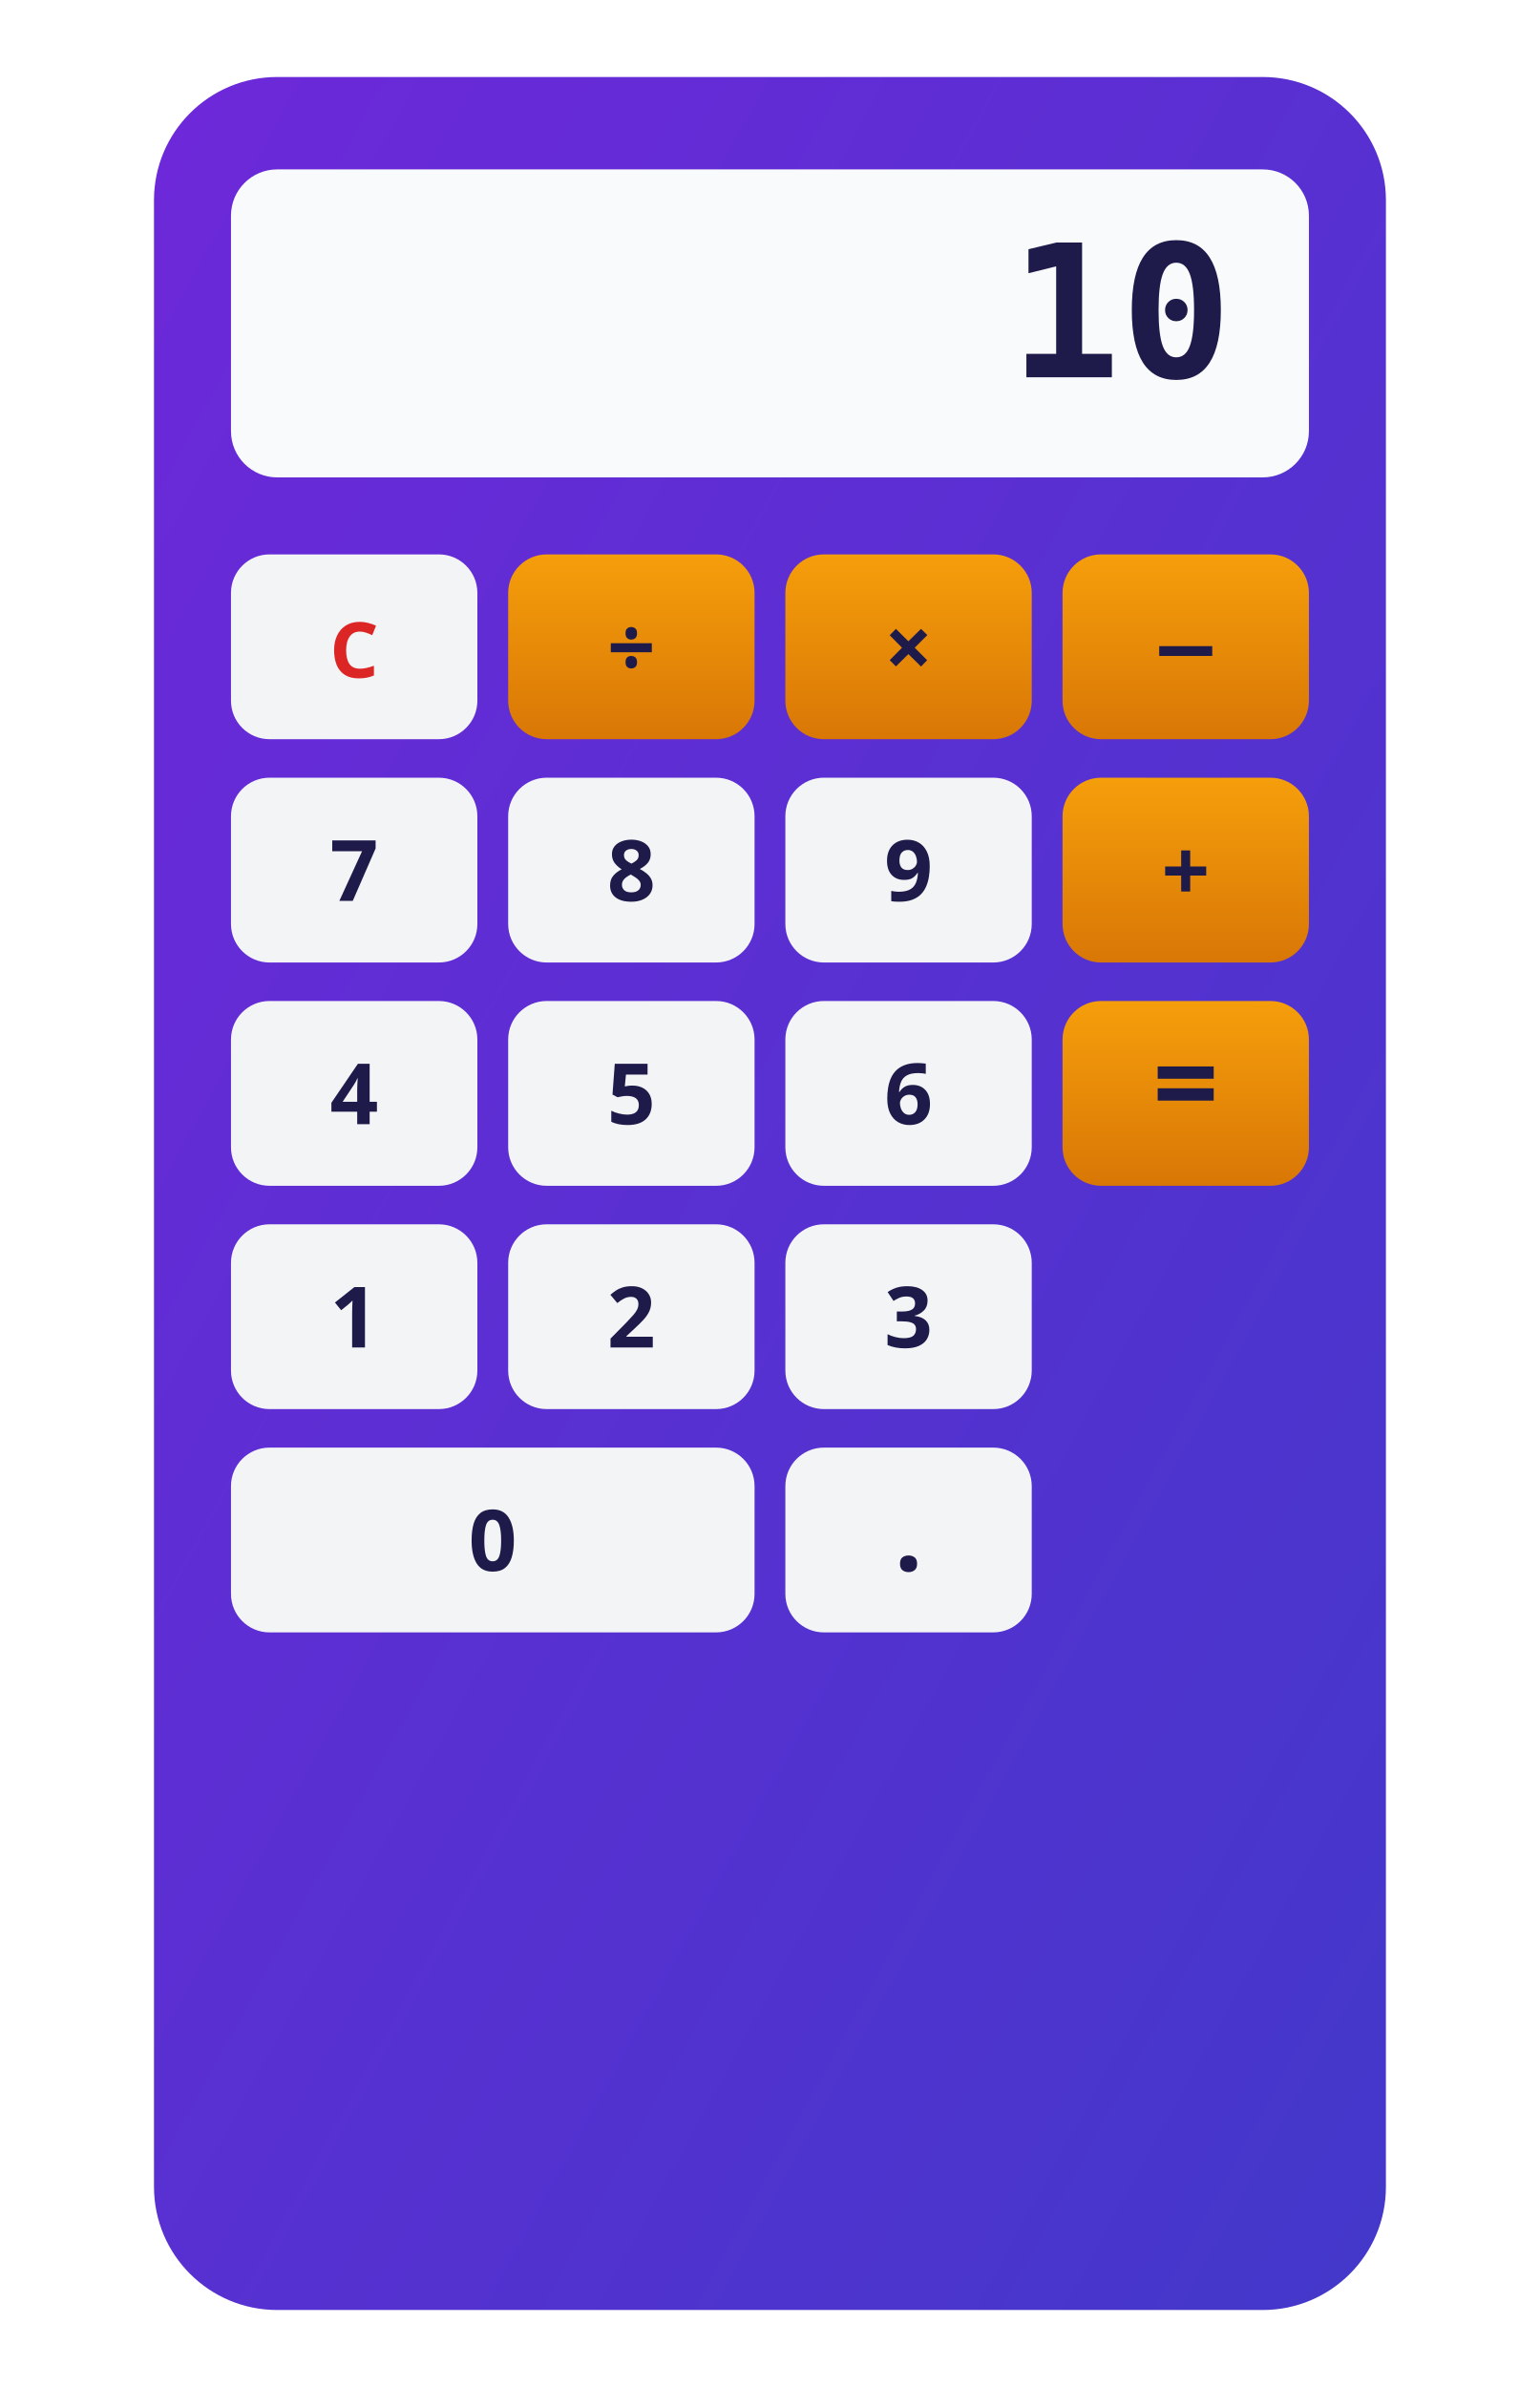
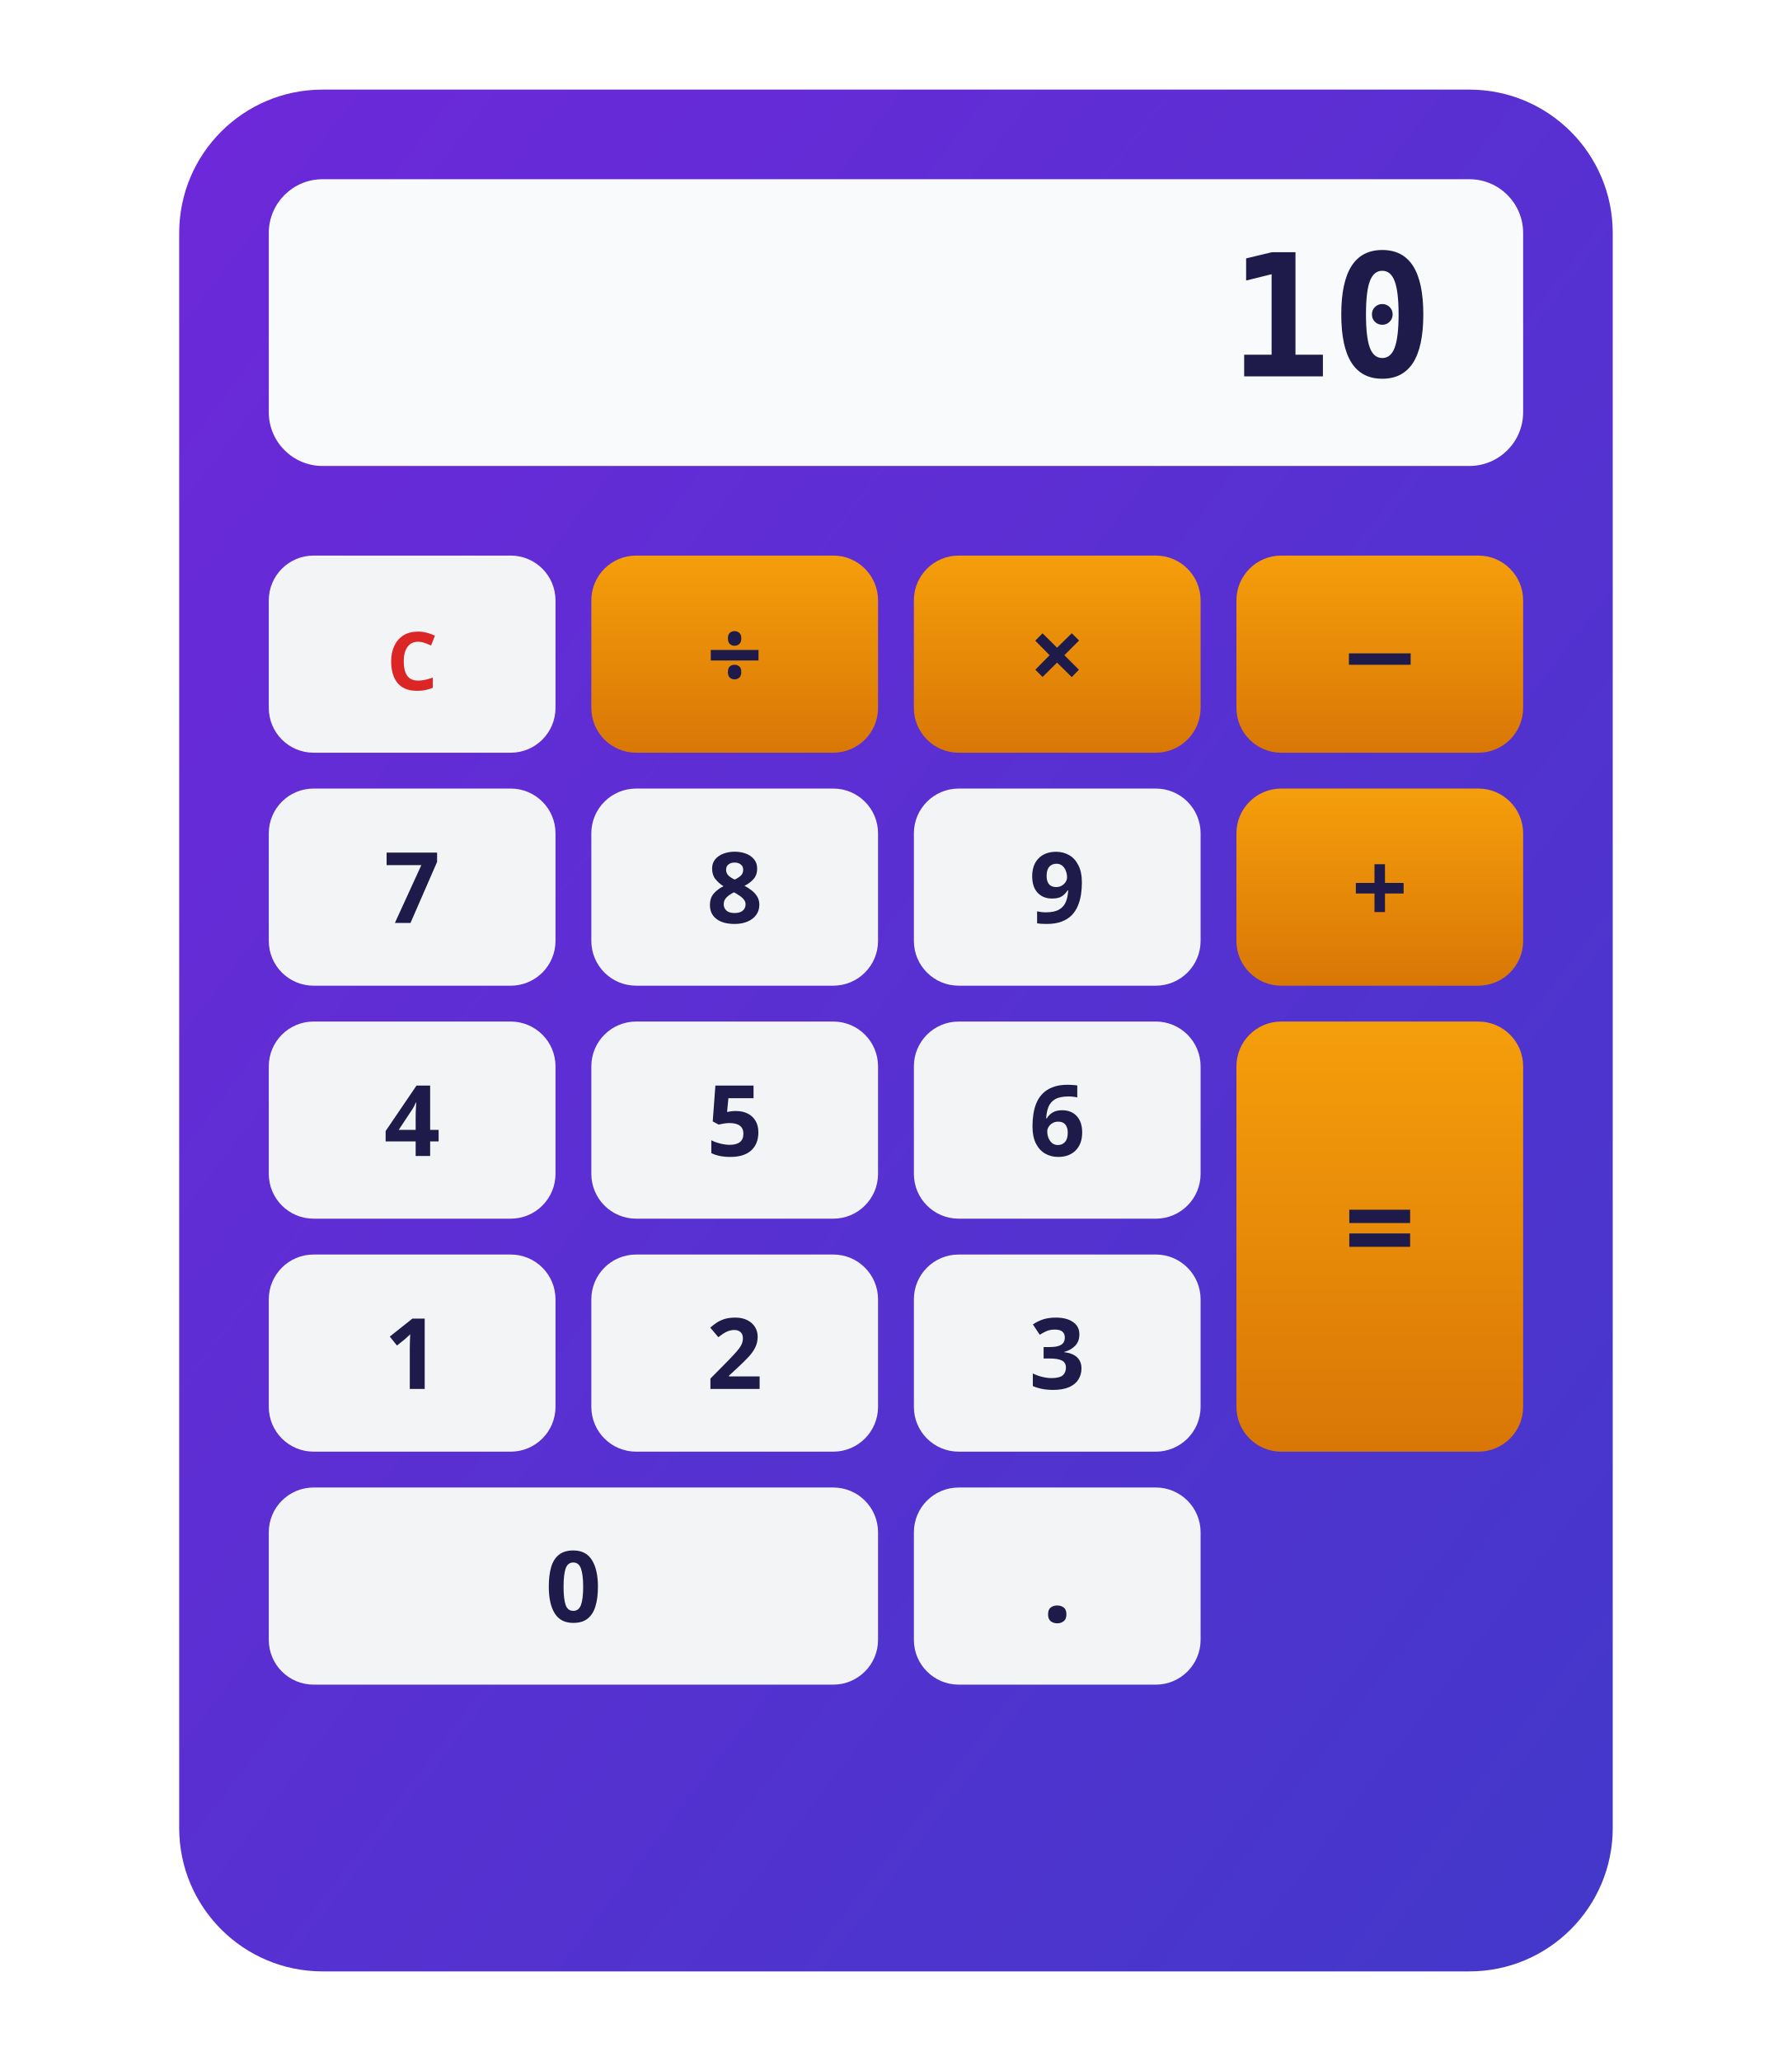
- <svg xmlns="http://www.w3.org/2000/svg" viewBox="0 0 400 620" width="400" height="620">
+ <svg xmlns="http://www.w3.org/2000/svg" viewBox="0 0 400 460" width="400" height="460">
  <defs>
    <linearGradient id="bg" x1="0" y1="0" x2="1" y2="1">
      <stop offset="0%" stop-color="#6d28d9" />
      <stop offset="100%" stop-color="#4338ca" />
    </linearGradient>
    <linearGradient id="opBtn" x1="0" y1="0" x2="0" y2="1">
      <stop offset="0%" stop-color="#f59e0b" />
      <stop offset="100%" stop-color="#d97706" />
    </linearGradient>
  </defs>
-   <rect x="40" y="20" width="320" height="580" rx="32" fill="url(#bg)" />
-   <rect x="60" y="44" width="280" height="80" rx="12" fill="#f8fafc" />
-   <text x="320" y="98" text-anchor="end" font-family="monospace" font-size="48" font-weight="bold" fill="#1e1b4b">10</text>
-   <rect x="60" y="144" width="64" height="48" rx="10" fill="#f3f4f6" />
-   <text x="92" y="176" text-anchor="middle" font-family="system-ui, sans-serif" font-size="20" font-weight="bold" fill="#dc2626">C</text>
-   <rect x="132" y="144" width="64" height="48" rx="10" fill="url(#opBtn)" />
-   <text x="164" y="176" text-anchor="middle" font-family="system-ui, sans-serif" font-size="22" font-weight="bold" fill="#1e1b4b">÷</text>
-   <rect x="204" y="144" width="64" height="48" rx="10" fill="url(#opBtn)" />
-   <text x="236" y="176" text-anchor="middle" font-family="system-ui, sans-serif" font-size="22" font-weight="bold" fill="#1e1b4b">×</text>
-   <rect x="276" y="144" width="64" height="48" rx="10" fill="url(#opBtn)" />
-   <text x="308" y="176" text-anchor="middle" font-family="system-ui, sans-serif" font-size="22" font-weight="bold" fill="#1e1b4b">−</text>
-   <rect x="60" y="202" width="64" height="48" rx="10" fill="#f3f4f6" />
-   <text x="92" y="234" text-anchor="middle" font-family="system-ui, sans-serif" font-size="22" font-weight="bold" fill="#1e1b4b">7</text>
-   <rect x="132" y="202" width="64" height="48" rx="10" fill="#f3f4f6" />
-   <text x="164" y="234" text-anchor="middle" font-family="system-ui, sans-serif" font-size="22" font-weight="bold" fill="#1e1b4b">8</text>
-   <rect x="204" y="202" width="64" height="48" rx="10" fill="#f3f4f6" />
-   <text x="236" y="234" text-anchor="middle" font-family="system-ui, sans-serif" font-size="22" font-weight="bold" fill="#1e1b4b">9</text>
-   <rect x="276" y="202" width="64" height="48" rx="10" fill="url(#opBtn)" />
-   <text x="308" y="234" text-anchor="middle" font-family="system-ui, sans-serif" font-size="22" font-weight="bold" fill="#1e1b4b">+</text>
-   <rect x="60" y="260" width="64" height="48" rx="10" fill="#f3f4f6" />
-   <text x="92" y="292" text-anchor="middle" font-family="system-ui, sans-serif" font-size="22" font-weight="bold" fill="#1e1b4b">4</text>
-   <rect x="132" y="260" width="64" height="48" rx="10" fill="#f3f4f6" />
-   <text x="164" y="292" text-anchor="middle" font-family="system-ui, sans-serif" font-size="22" font-weight="bold" fill="#1e1b4b">5</text>
-   <rect x="204" y="260" width="64" height="48" rx="10" fill="#f3f4f6" />
-   <text x="236" y="292" text-anchor="middle" font-family="system-ui, sans-serif" font-size="22" font-weight="bold" fill="#1e1b4b">6</text>
-   <rect x="276" y="260" width="64" height="48" rx="10" fill="url(#opBtn)" />
-   <text x="308" y="292" text-anchor="middle" font-family="system-ui, sans-serif" font-size="30" font-weight="bold" fill="#1e1b4b">=</text>
-   <rect x="60" y="318" width="64" height="48" rx="10" fill="#f3f4f6" />
-   <text x="92" y="350" text-anchor="middle" font-family="system-ui, sans-serif" font-size="22" font-weight="bold" fill="#1e1b4b">1</text>
-   <rect x="132" y="318" width="64" height="48" rx="10" fill="#f3f4f6" />
-   <text x="164" y="350" text-anchor="middle" font-family="system-ui, sans-serif" font-size="22" font-weight="bold" fill="#1e1b4b">2</text>
-   <rect x="204" y="318" width="64" height="48" rx="10" fill="#f3f4f6" />
-   <text x="236" y="350" text-anchor="middle" font-family="system-ui, sans-serif" font-size="22" font-weight="bold" fill="#1e1b4b">3</text>
-   <rect x="60" y="376" width="136" height="48" rx="10" fill="#f3f4f6" />
-   <text x="128" y="408" text-anchor="middle" font-family="system-ui, sans-serif" font-size="22" font-weight="bold" fill="#1e1b4b">0</text>
-   <rect x="204" y="376" width="64" height="48" rx="10" fill="#f3f4f6" />
-   <text x="236" y="408" text-anchor="middle" font-family="system-ui, sans-serif" font-size="26" font-weight="bold" fill="#1e1b4b">.</text>
+   <rect x="40" y="20" width="320" height="420" rx="32" fill="url(#bg)" />
+   <rect x="60" y="40" width="280" height="64" rx="12" fill="#f8fafc" />
+   <text x="320" y="84" text-anchor="end" font-family="monospace" font-size="38" font-weight="bold" fill="#1e1b4b">10</text>
+   <rect x="60" y="124" width="64" height="44" rx="10" fill="#f3f4f6" />
+   <text x="92" y="154" text-anchor="middle" font-family="system-ui, sans-serif" font-size="18" font-weight="bold" fill="#dc2626">C</text>
+   <rect x="132" y="124" width="64" height="44" rx="10" fill="url(#opBtn)" />
+   <text x="164" y="154" text-anchor="middle" font-family="system-ui, sans-serif" font-size="22" font-weight="bold" fill="#1e1b4b">÷</text>
+   <rect x="204" y="124" width="64" height="44" rx="10" fill="url(#opBtn)" />
+   <text x="236" y="154" text-anchor="middle" font-family="system-ui, sans-serif" font-size="22" font-weight="bold" fill="#1e1b4b">×</text>
+   <rect x="276" y="124" width="64" height="44" rx="10" fill="url(#opBtn)" />
+   <text x="308" y="154" text-anchor="middle" font-family="system-ui, sans-serif" font-size="22" font-weight="bold" fill="#1e1b4b">−</text>
+   <rect x="60" y="176" width="64" height="44" rx="10" fill="#f3f4f6" />
+   <text x="92" y="206" text-anchor="middle" font-family="system-ui, sans-serif" font-size="22" font-weight="bold" fill="#1e1b4b">7</text>
+   <rect x="132" y="176" width="64" height="44" rx="10" fill="#f3f4f6" />
+   <text x="164" y="206" text-anchor="middle" font-family="system-ui, sans-serif" font-size="22" font-weight="bold" fill="#1e1b4b">8</text>
+   <rect x="204" y="176" width="64" height="44" rx="10" fill="#f3f4f6" />
+   <text x="236" y="206" text-anchor="middle" font-family="system-ui, sans-serif" font-size="22" font-weight="bold" fill="#1e1b4b">9</text>
+   <rect x="276" y="176" width="64" height="44" rx="10" fill="url(#opBtn)" />
+   <text x="308" y="206" text-anchor="middle" font-family="system-ui, sans-serif" font-size="22" font-weight="bold" fill="#1e1b4b">+</text>
+   <rect x="60" y="228" width="64" height="44" rx="10" fill="#f3f4f6" />
+   <text x="92" y="258" text-anchor="middle" font-family="system-ui, sans-serif" font-size="22" font-weight="bold" fill="#1e1b4b">4</text>
+   <rect x="132" y="228" width="64" height="44" rx="10" fill="#f3f4f6" />
+   <text x="164" y="258" text-anchor="middle" font-family="system-ui, sans-serif" font-size="22" font-weight="bold" fill="#1e1b4b">5</text>
+   <rect x="204" y="228" width="64" height="44" rx="10" fill="#f3f4f6" />
+   <text x="236" y="258" text-anchor="middle" font-family="system-ui, sans-serif" font-size="22" font-weight="bold" fill="#1e1b4b">6</text>
+   <rect x="276" y="228" width="64" height="96" rx="10" fill="url(#opBtn)" />
+   <text x="308" y="284" text-anchor="middle" font-family="system-ui, sans-serif" font-size="28" font-weight="bold" fill="#1e1b4b">=</text>
+   <rect x="60" y="280" width="64" height="44" rx="10" fill="#f3f4f6" />
+   <text x="92" y="310" text-anchor="middle" font-family="system-ui, sans-serif" font-size="22" font-weight="bold" fill="#1e1b4b">1</text>
+   <rect x="132" y="280" width="64" height="44" rx="10" fill="#f3f4f6" />
+   <text x="164" y="310" text-anchor="middle" font-family="system-ui, sans-serif" font-size="22" font-weight="bold" fill="#1e1b4b">2</text>
+   <rect x="204" y="280" width="64" height="44" rx="10" fill="#f3f4f6" />
+   <text x="236" y="310" text-anchor="middle" font-family="system-ui, sans-serif" font-size="22" font-weight="bold" fill="#1e1b4b">3</text>
+   <rect x="60" y="332" width="136" height="44" rx="10" fill="#f3f4f6" />
+   <text x="128" y="362" text-anchor="middle" font-family="system-ui, sans-serif" font-size="22" font-weight="bold" fill="#1e1b4b">0</text>
+   <rect x="204" y="332" width="64" height="44" rx="10" fill="#f3f4f6" />
+   <text x="236" y="362" text-anchor="middle" font-family="system-ui, sans-serif" font-size="24" font-weight="bold" fill="#1e1b4b">.</text>
</svg>
